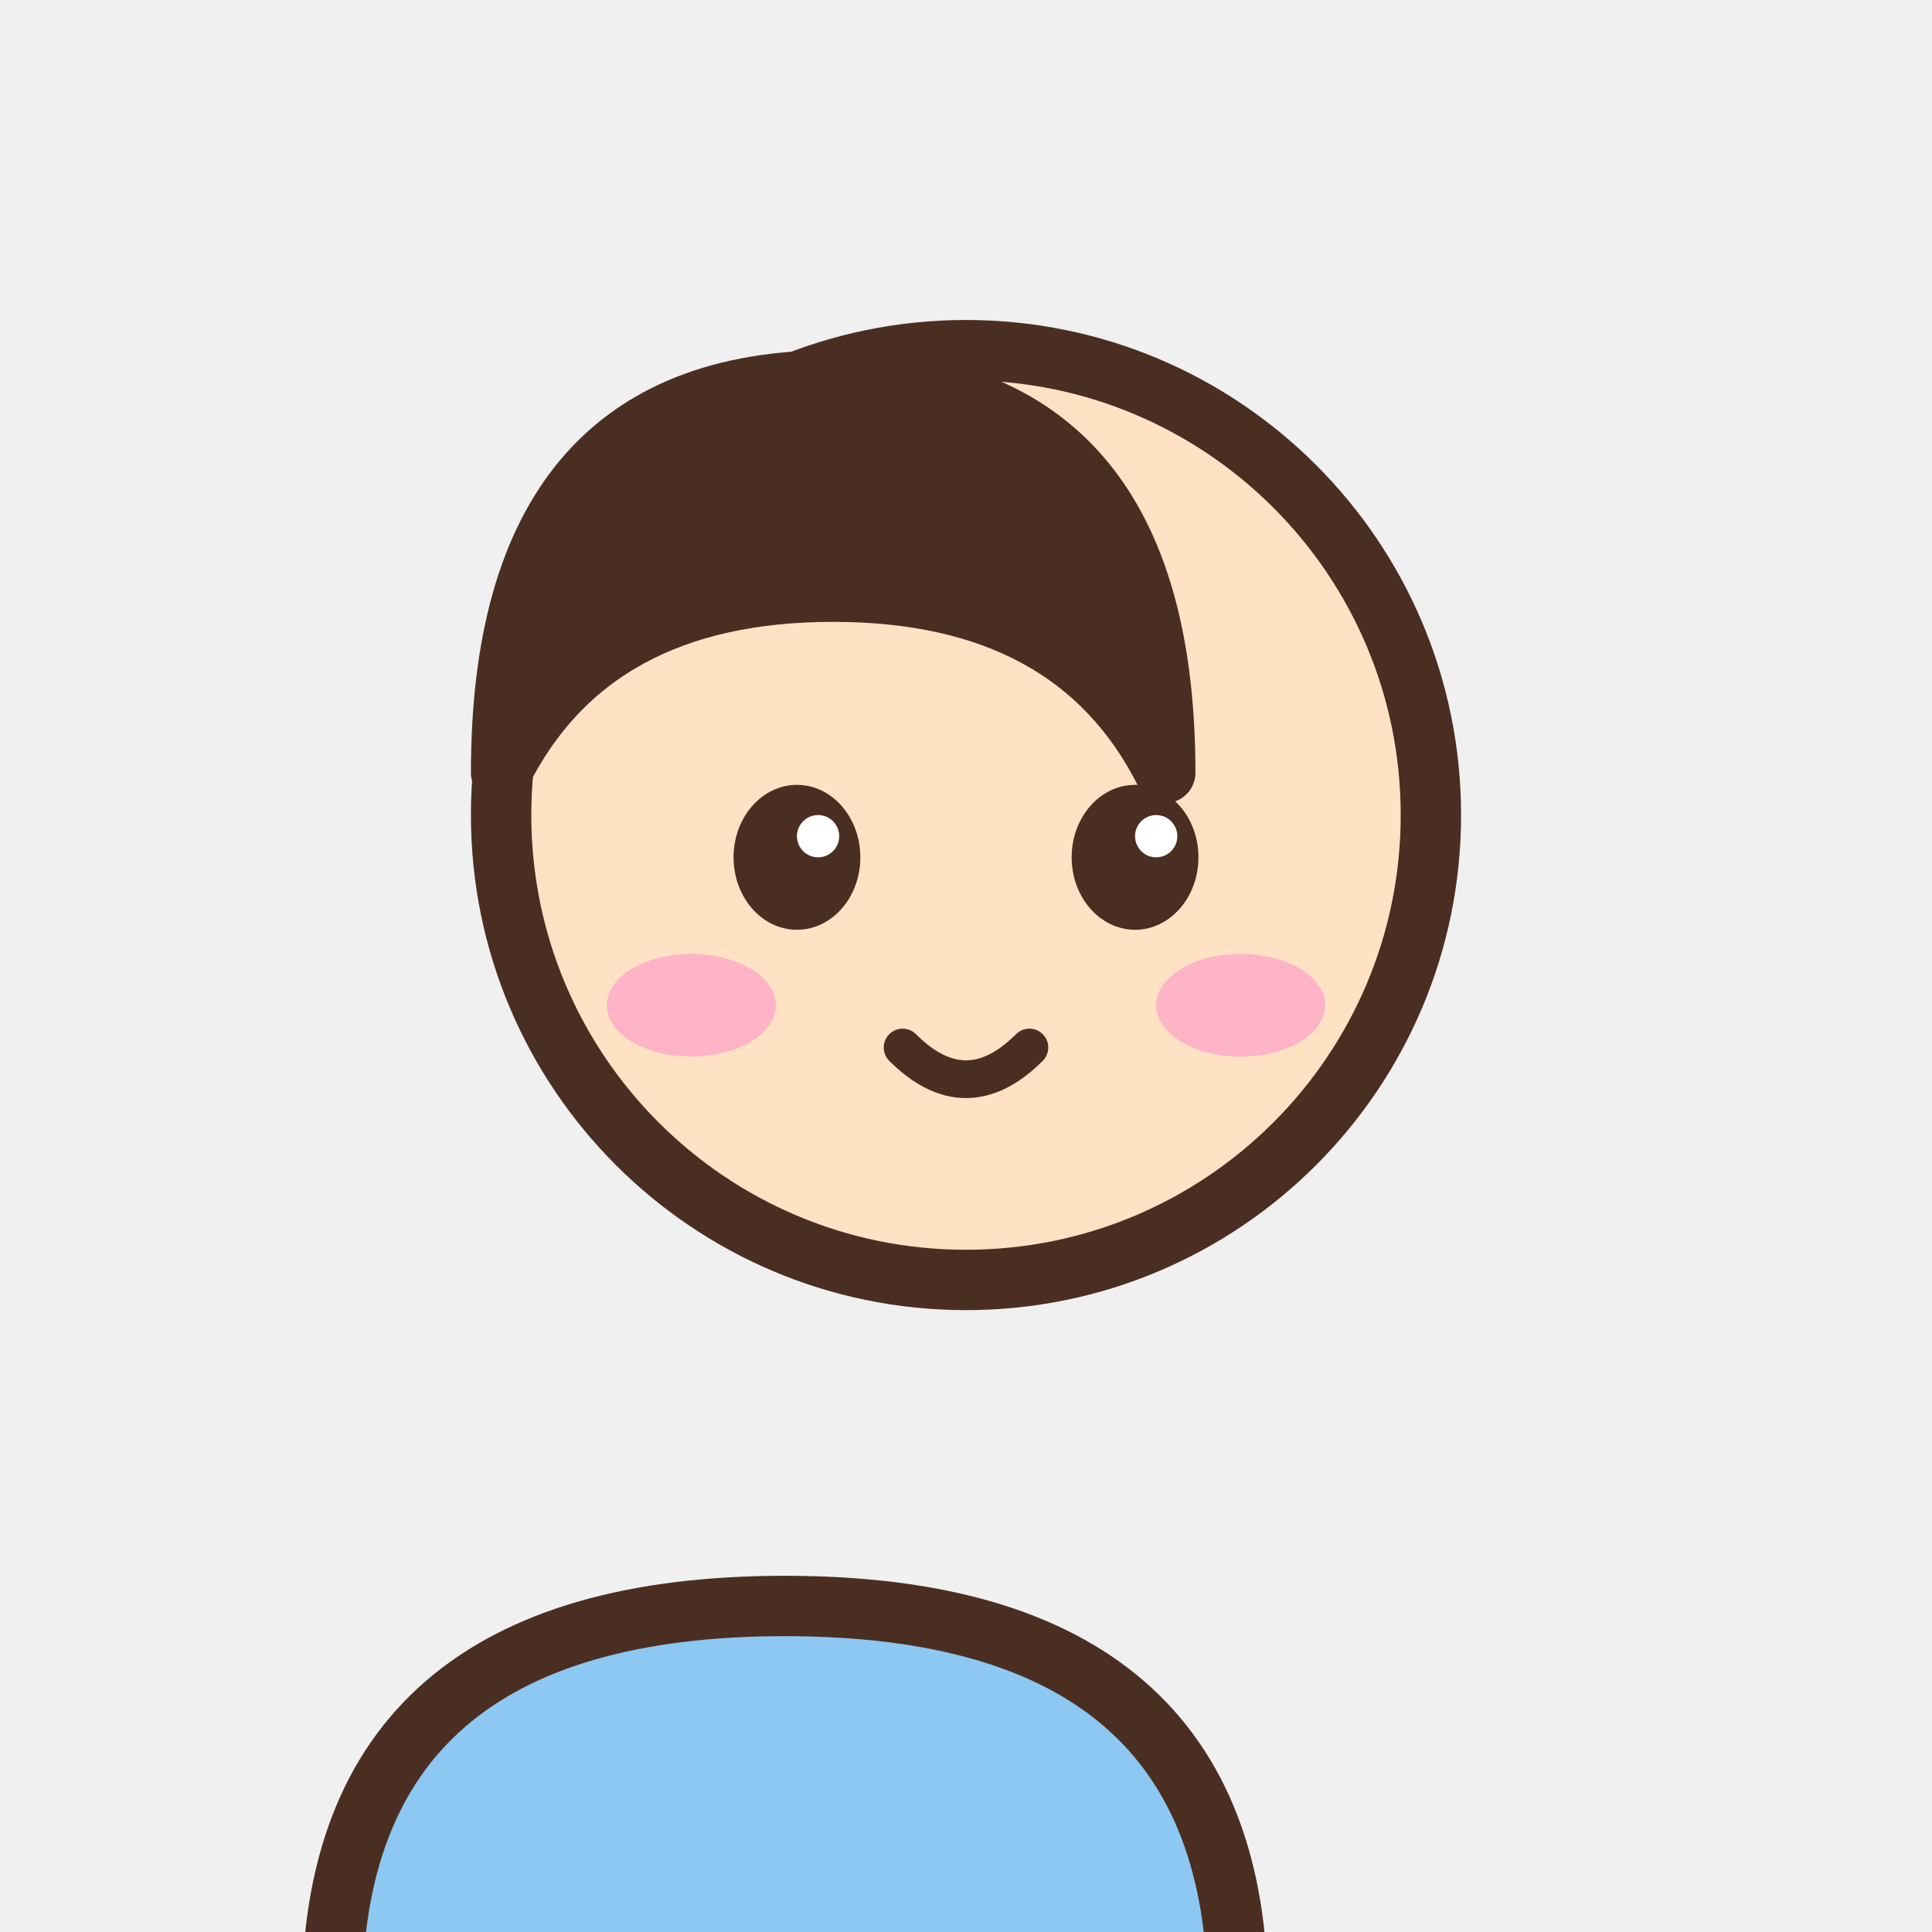
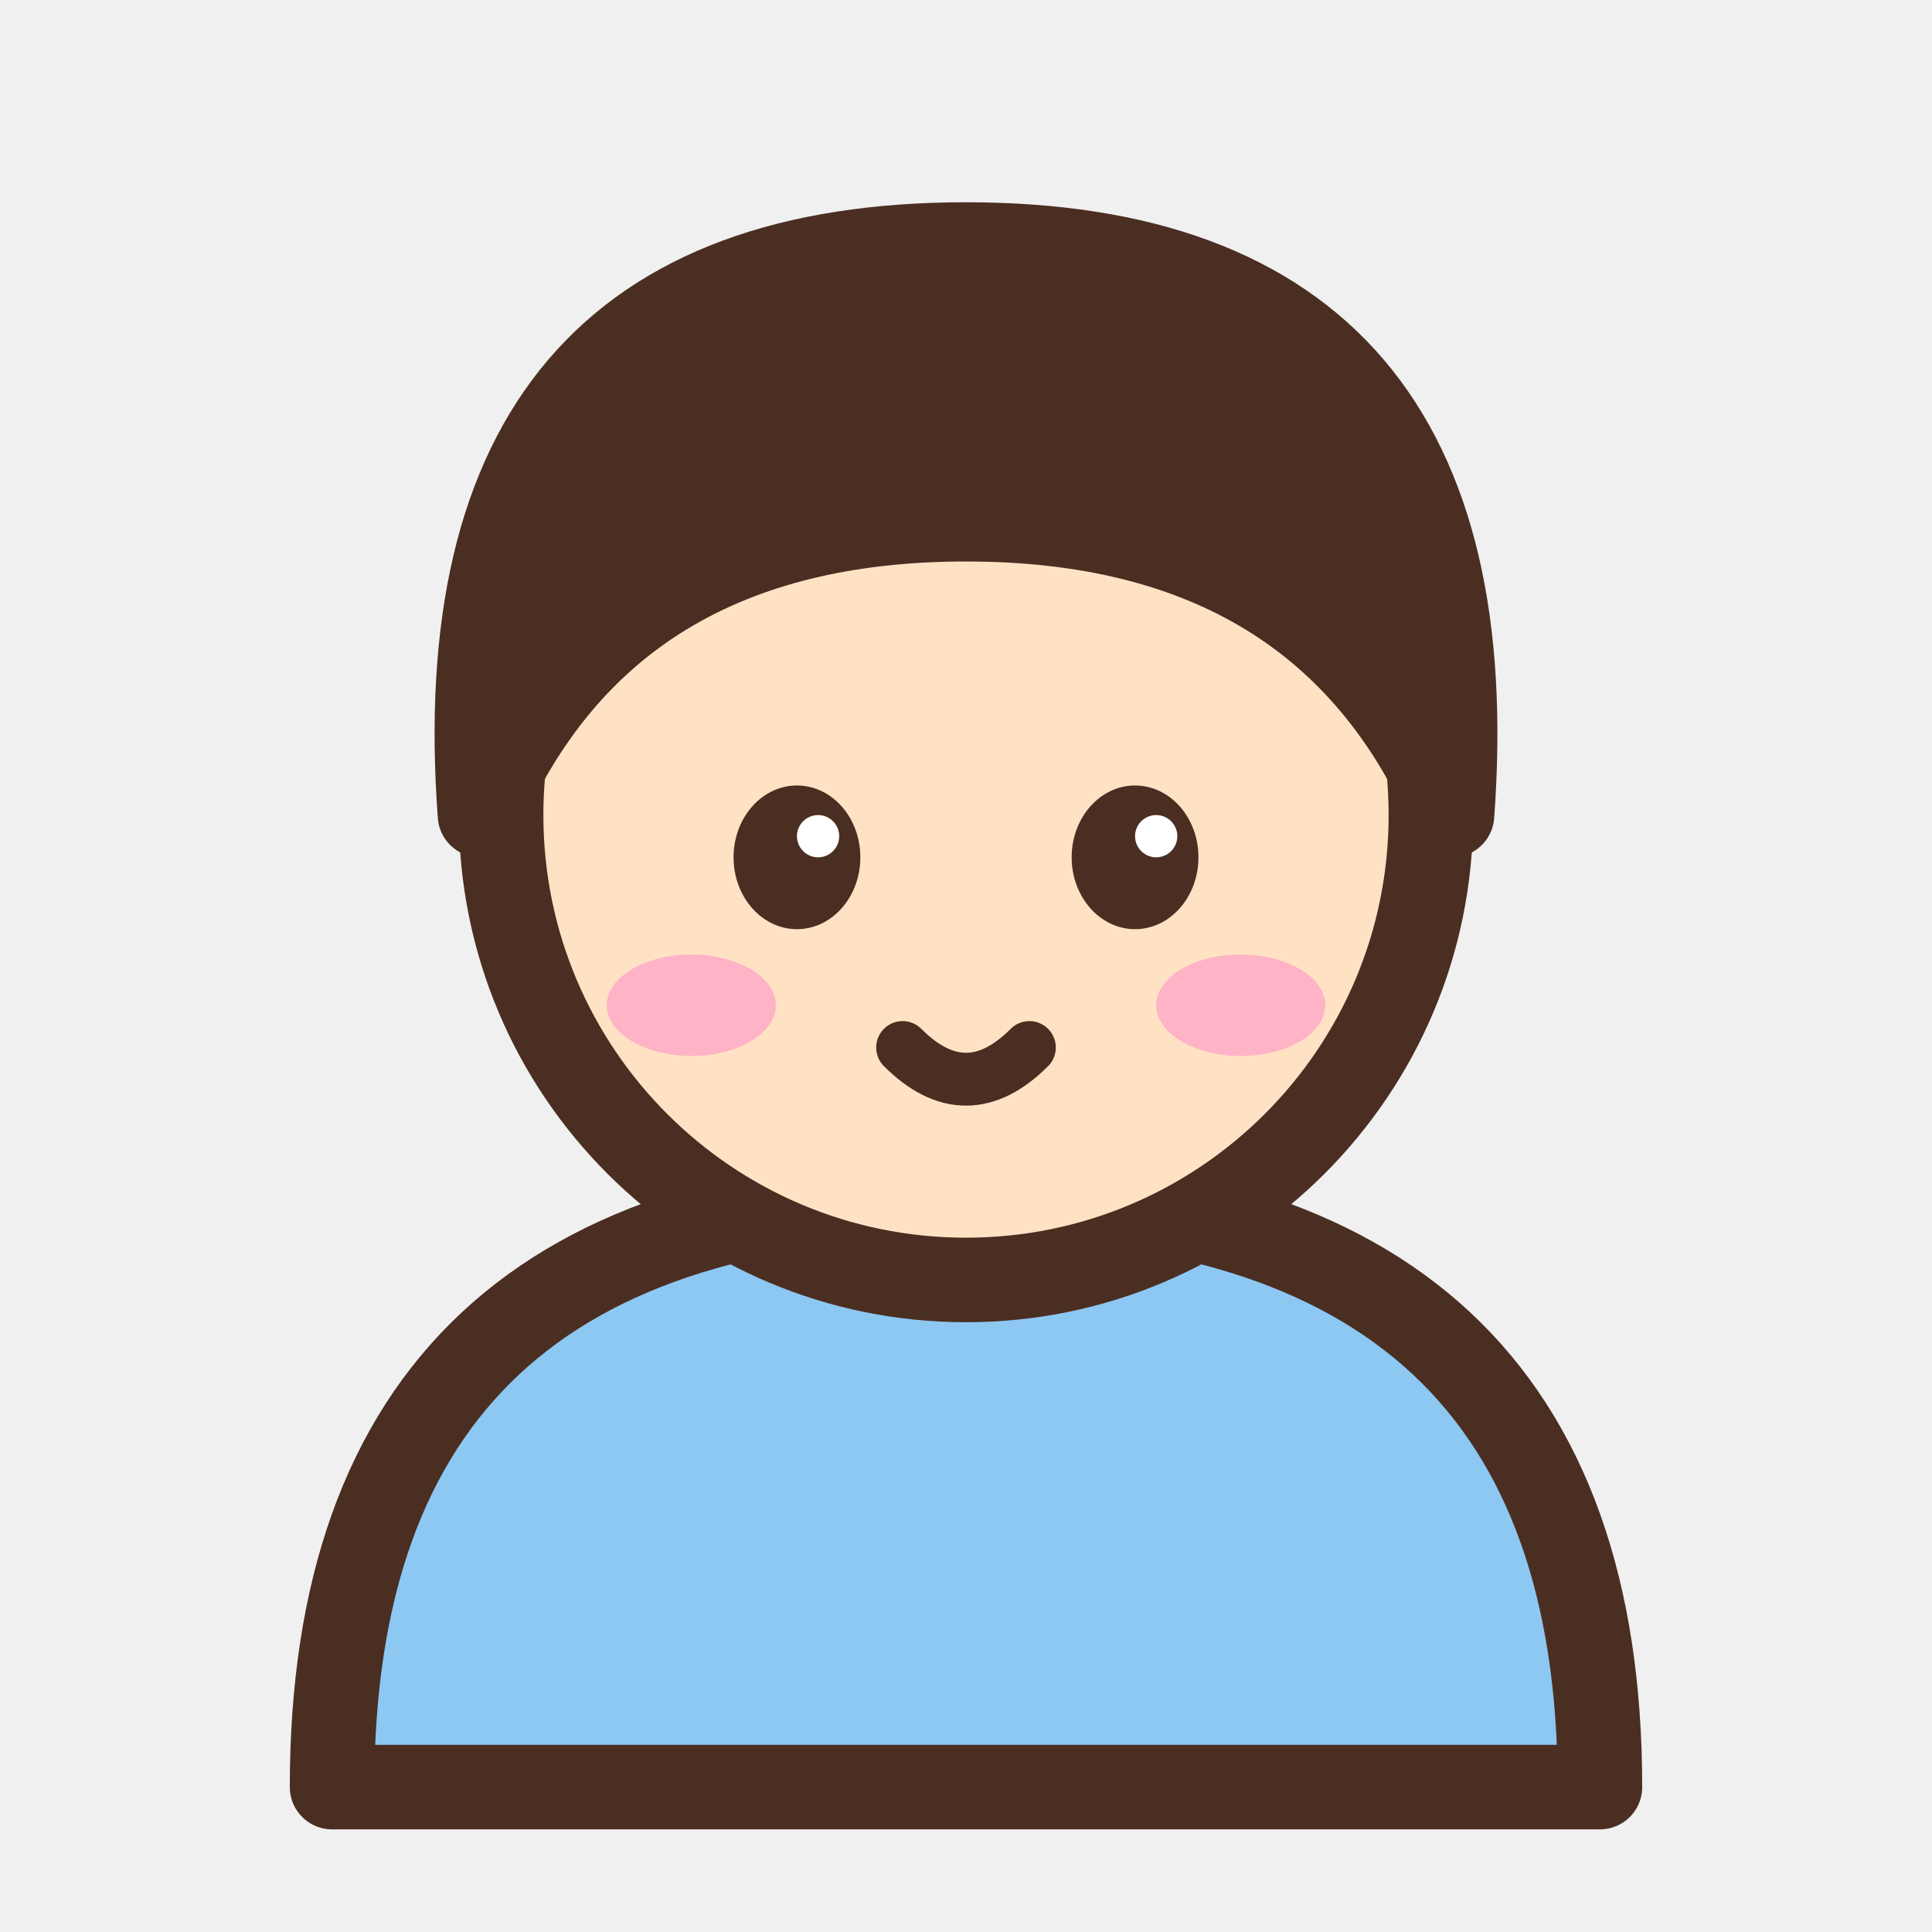
<svg xmlns="http://www.w3.org/2000/svg" viewBox="0 0 128 128">
  <g stroke="#4b2e22" stroke-width="4" stroke-linejoin="round" stroke-linecap="round">
-     <path d="M22.0 132.4q0-26 30-26t30 26Z" fill="#8cc8f2" />
-     <circle cx="64" cy="54" r="30.8" fill="#ffe2c4" />
-     <path d="M33.2 51.2q0-26 22-26 22 0 22 26-6-12-22-12-16 0-22 12Z" fill="#4b2e22" />
-     <ellipse cx="52.8" cy="56.8" rx="4.2" ry="4.8" fill="#4b2e22" stroke="none" />
-     <circle cx="54.2" cy="55.4" r="1.4" fill="#fff" stroke="none" />
-     <ellipse cx="75.2" cy="56.8" rx="4.2" ry="4.8" fill="#4b2e22" stroke="none" />
-     <circle cx="76.6" cy="55.4" r="1.4" fill="#fff" stroke="none" />
-     <ellipse cx="45.8" cy="66.6" rx="5.6" ry="3.4" fill="#ffb3c6" stroke="none" />
-     <ellipse cx="82.2" cy="66.6" rx="5.6" ry="3.4" fill="#ffb3c6" stroke="none" />
-     <path d="M59.8 69.4q4.2 4.2 8.4 0" fill="none" stroke-width="2.5" />
+     <g transform="translate(64 54) scale(1.4)">
+       <path d="M-30 46q0-28 30-28t30 28Z" fill="#8cc8f2" />
+       <circle cx="0" cy="0" r="22" fill="#ffe2c4" />
+       <path d="M-23 0q-2-27 23-27 25 0 23 27-6-14-23-14-17 0-23 14Z" fill="#4b2e22" />
+       <ellipse cx="-8" cy="2" rx="3.0" ry="3.4" fill="#4b2e22" stroke="none" />
+       <circle cx="-7.0" cy="1.0" r="1.0" fill="#fff" stroke="none" />
+       <ellipse cx="8" cy="2" rx="3.0" ry="3.4" fill="#4b2e22" stroke="none" />
+       <circle cx="9.0" cy="1.0" r="1.0" fill="#fff" stroke="none" />
+       <ellipse cx="-13" cy="9" rx="4.0" ry="2.4" fill="#ffb3c6" stroke="none" />
+       <ellipse cx="13" cy="9" rx="4.0" ry="2.4" fill="#ffb3c6" stroke="none" />
+       <path d="M-3.0 11q3.0 3.0 6 0" fill="none" stroke-width="2.5" />
+     </g>
  </g>
</svg>
